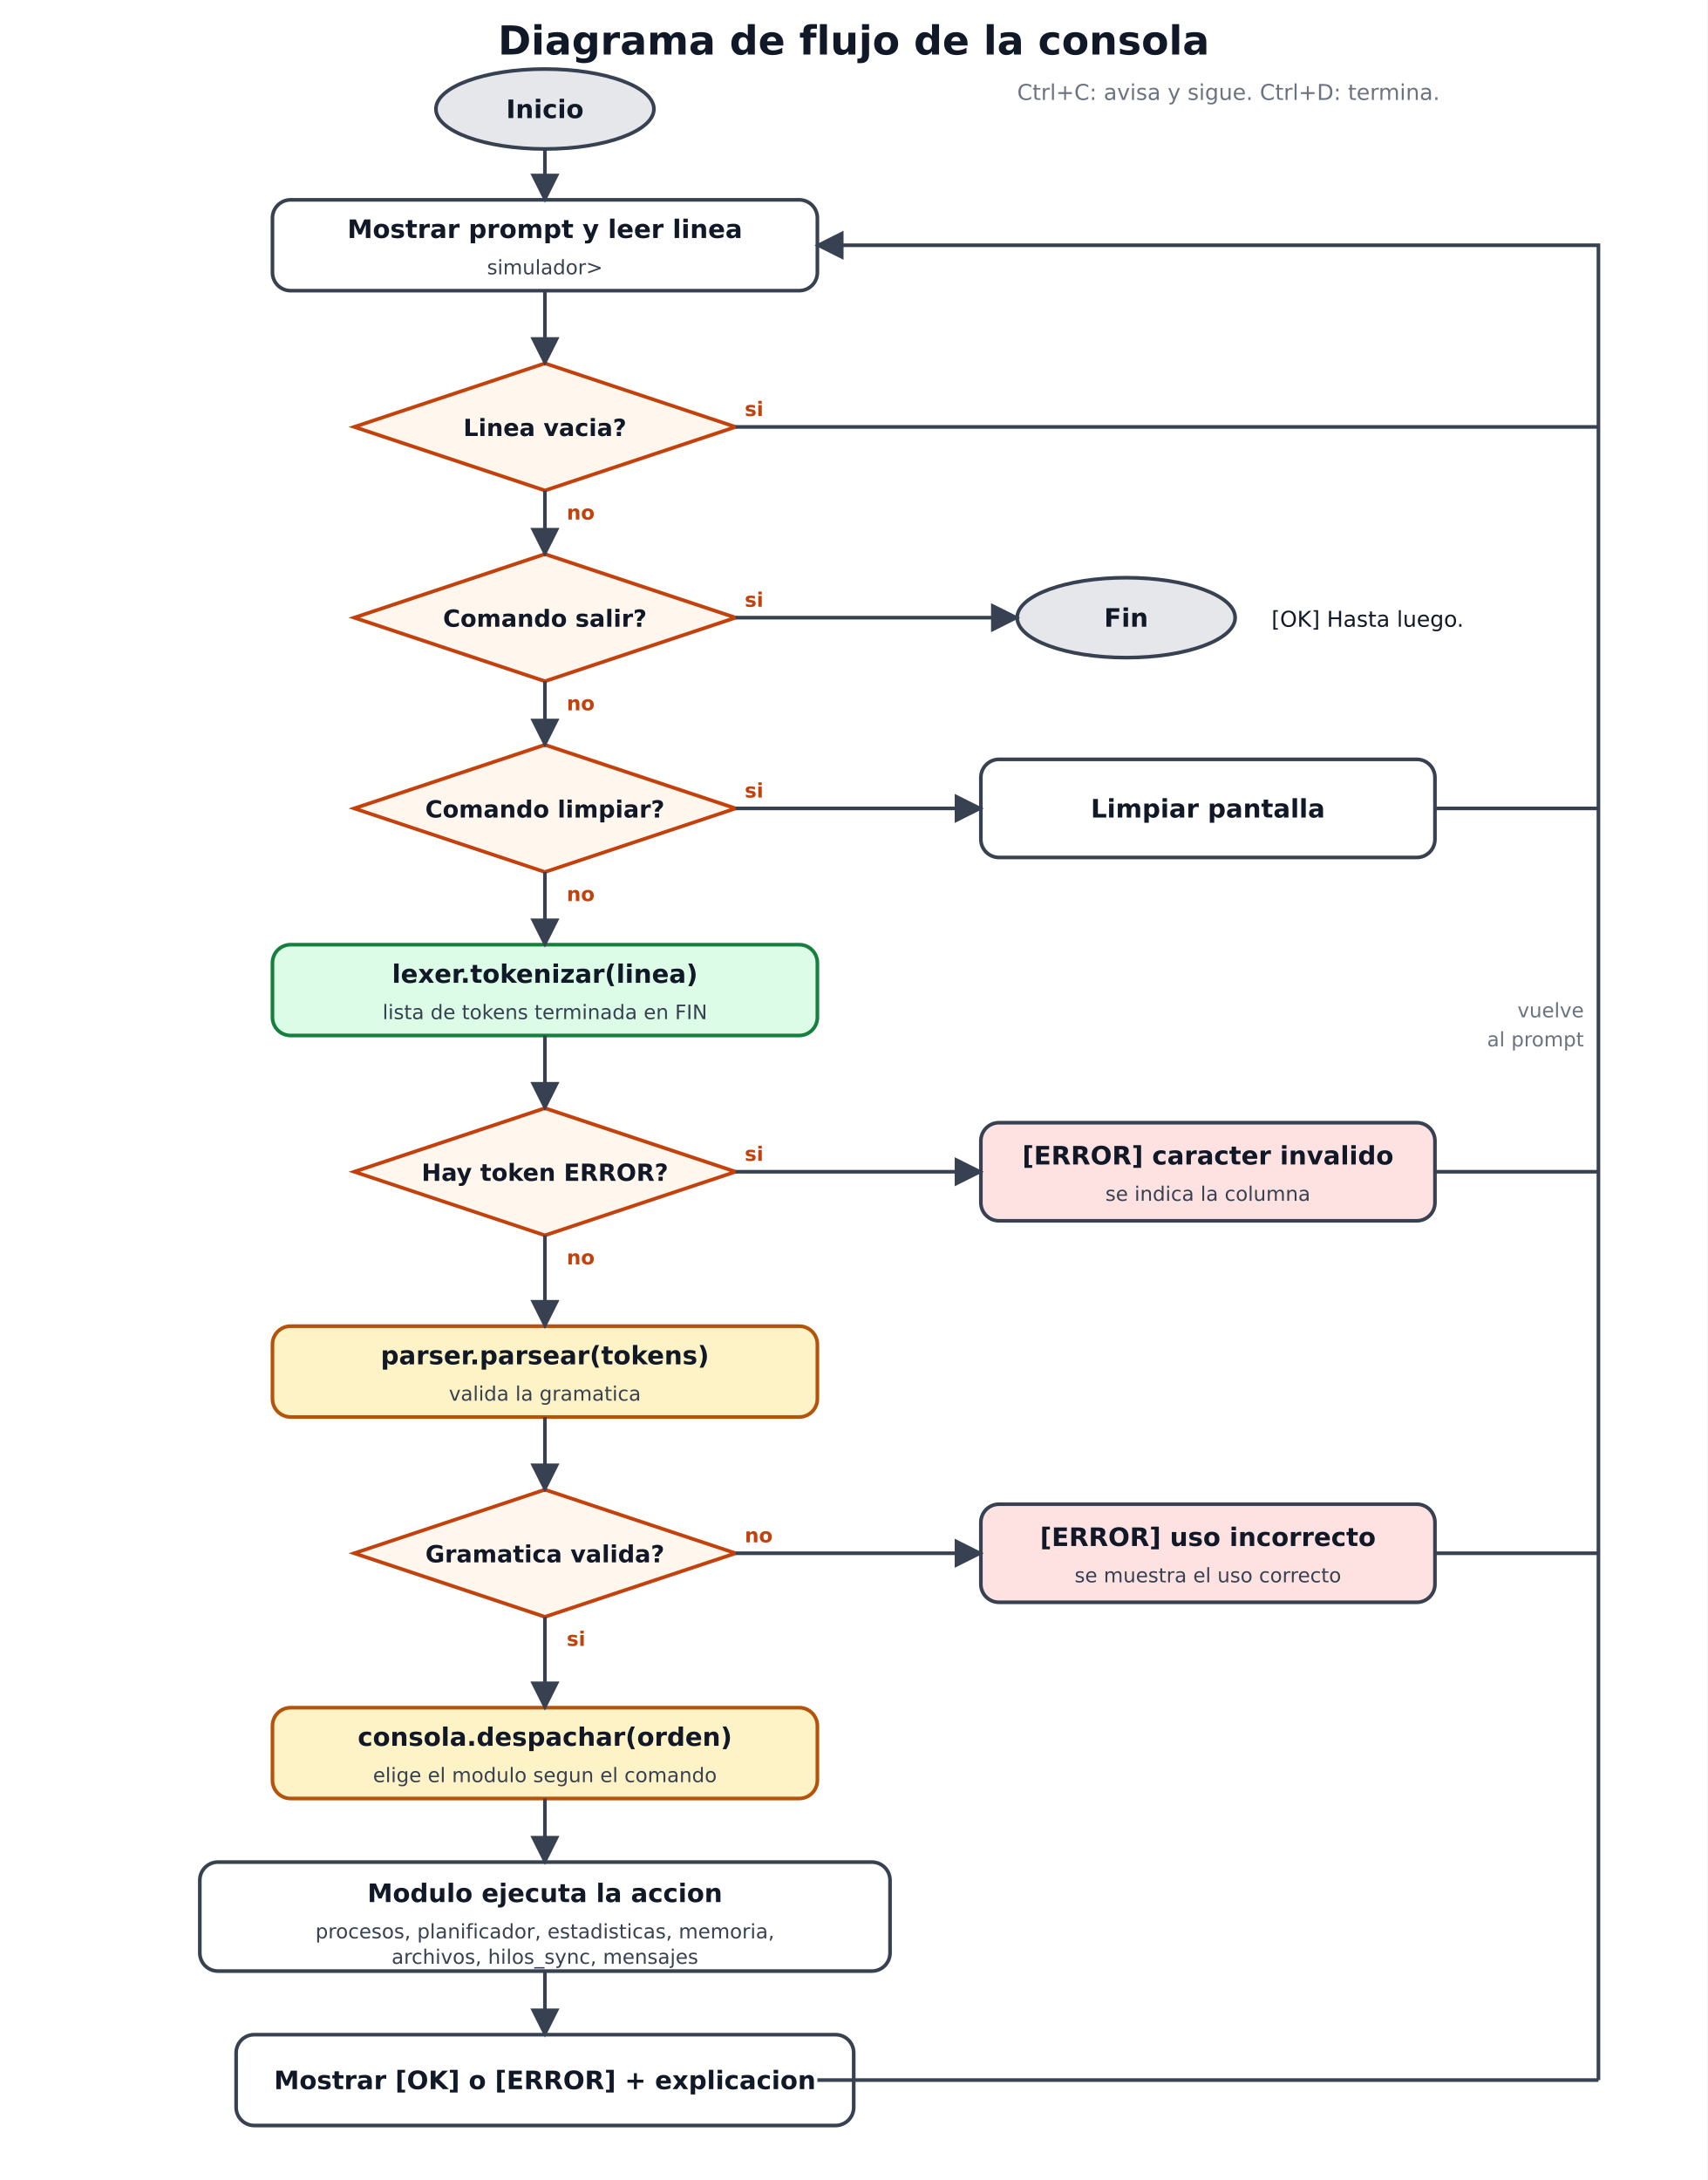
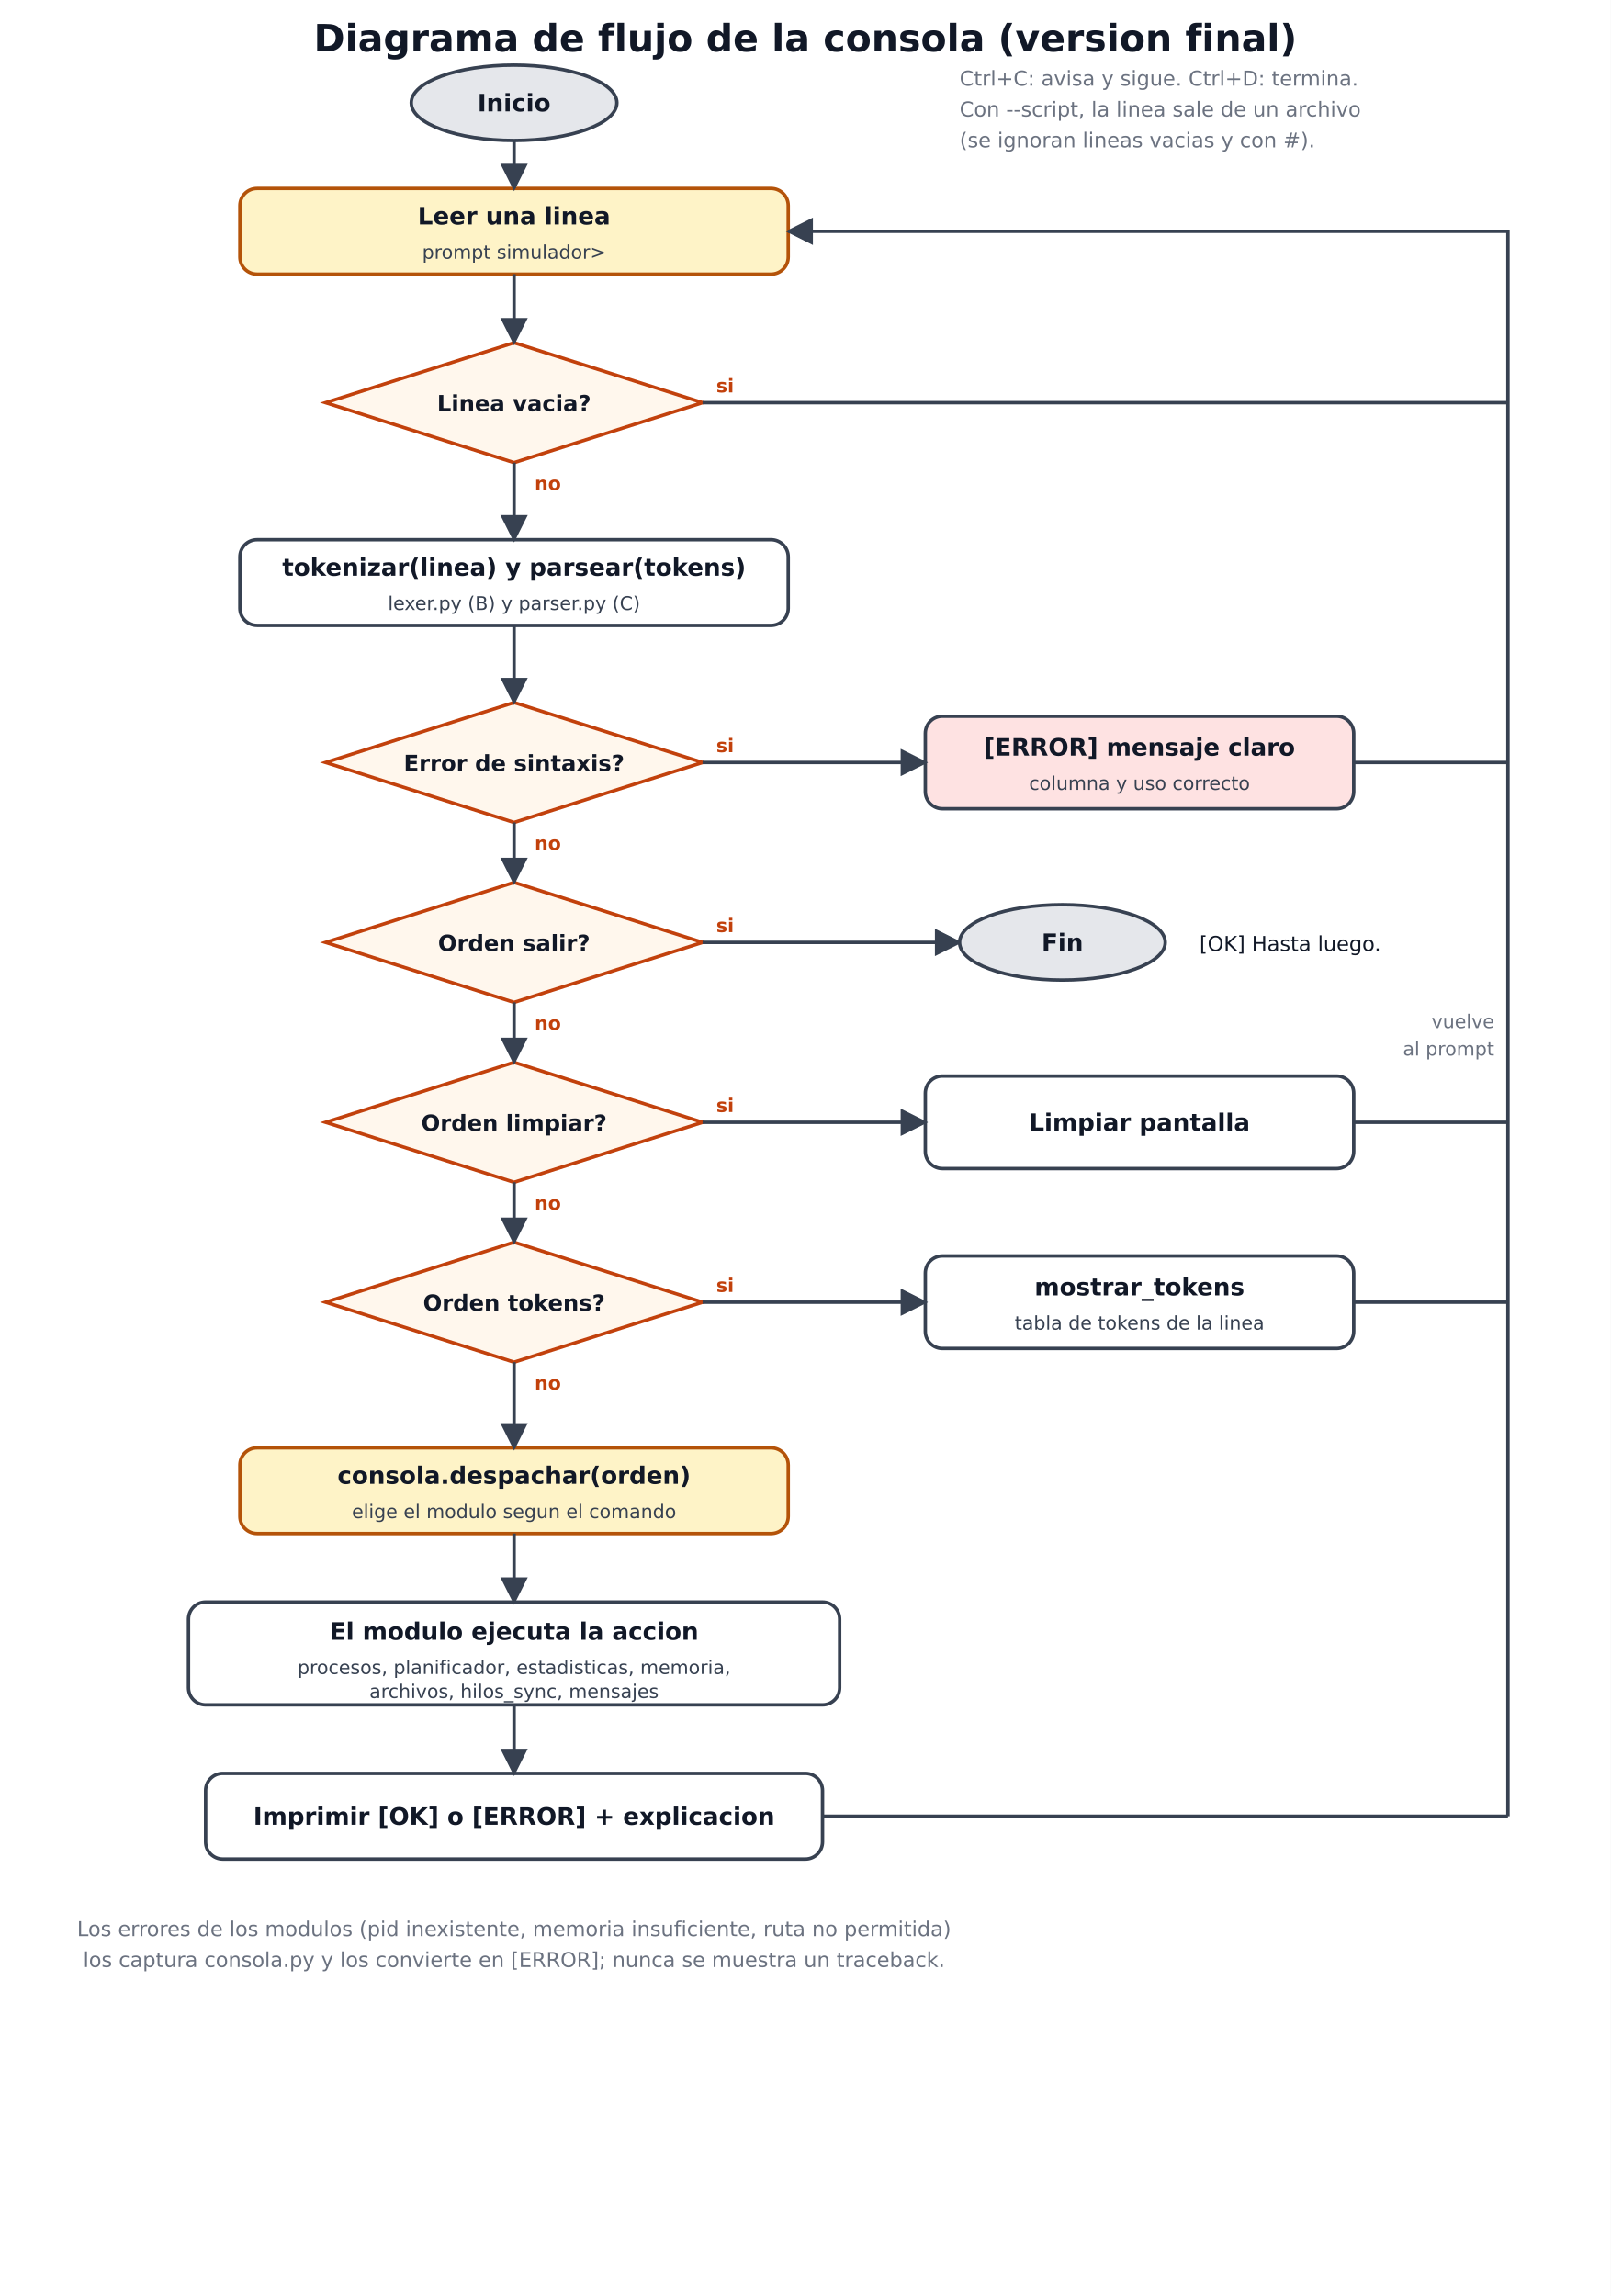
- <svg xmlns="http://www.w3.org/2000/svg" width="940" height="1200" viewBox="0 0 940 1200">
+ <svg xmlns="http://www.w3.org/2000/svg" width="940" height="1340" viewBox="0 0 940 1340">
  <defs>
    <marker id="ar" viewBox="0 0 10 10" refX="9" refY="5" markerWidth="8" markerHeight="8" orient="auto-start-reverse">
      <path d="M0,0 L10,5 L0,10 z" fill="#374151" />
    </marker>
-     <marker id="ap" viewBox="0 0 10 10" refX="9" refY="5" markerWidth="8" markerHeight="8" orient="auto-start-reverse">
-       <path d="M0,0 L10,5 L0,10 z" fill="#6b7280" />
-     </marker>
  </defs>
-   <rect width="940" height="1200" fill="white" />
-   <text x="470.0" y="30" font-family="DejaVu Sans, Arial, sans-serif" font-size="22" text-anchor="middle" fill="#111827" font-weight="bold">Diagrama de flujo de la consola</text>
+   <rect width="940" height="1340" fill="white" />
+   <text x="470.0" y="30" font-family="DejaVu Sans, Arial, sans-serif" font-size="22" text-anchor="middle" fill="#111827" font-weight="bold">Diagrama de flujo de la consola (version final)</text>
  <ellipse cx="300" cy="60" rx="60" ry="22" fill="#e5e7eb" stroke="#374151" stroke-width="2" />
  <text x="300" y="65" font-family="DejaVu Sans, Arial, sans-serif" font-size="14" text-anchor="middle" fill="#111827" font-weight="bold">Inicio</text>
-   <text x="560" y="55" font-family="DejaVu Sans, Arial, sans-serif" font-size="12" text-anchor="start" fill="#6b7280">Ctrl+C: avisa y sigue.  Ctrl+D: termina.</text>
-   <rect x="150.0" y="110.0" width="300" height="50" rx="10" fill="#ffffff" stroke="#374151" stroke-width="2" />
-   <text x="300.0" y="131.0" font-family="DejaVu Sans, Arial, sans-serif" font-size="14" text-anchor="middle" fill="#111827" font-weight="bold">Mostrar prompt y leer linea</text>
-   <text x="300.0" y="151.0" font-family="DejaVu Sans, Arial, sans-serif" font-size="11" text-anchor="middle" fill="#374151">simulador&gt;</text>
-   <polygon points="300,200.0 405.0,235 300,270.0 195.0,235" fill="#fff7ed" stroke="#c2410c" stroke-width="2" />
+   <text x="560" y="50" font-family="DejaVu Sans, Arial, sans-serif" font-size="12" text-anchor="start" fill="#6b7280">Ctrl+C: avisa y sigue.  Ctrl+D: termina.</text>
+   <text x="560" y="68" font-family="DejaVu Sans, Arial, sans-serif" font-size="12" text-anchor="start" fill="#6b7280">Con --script, la linea sale de un archivo</text>
+   <text x="560" y="86" font-family="DejaVu Sans, Arial, sans-serif" font-size="12" text-anchor="start" fill="#6b7280">(se ignoran lineas vacias y con #).</text>
+   <rect x="140.0" y="110.0" width="320" height="50" rx="10" fill="#fef3c7" stroke="#b45309" stroke-width="2" />
+   <text x="300.0" y="131.0" font-family="DejaVu Sans, Arial, sans-serif" font-size="14" text-anchor="middle" fill="#111827" font-weight="bold">Leer una linea</text>
+   <text x="300.0" y="151.0" font-family="DejaVu Sans, Arial, sans-serif" font-size="11" text-anchor="middle" fill="#374151">prompt simulador&gt;</text>
+   <polygon points="300,200.0 410.0,235 300,270.0 190.0,235" fill="#fff7ed" stroke="#c2410c" stroke-width="2" />
  <text x="300" y="240" font-family="DejaVu Sans, Arial, sans-serif" font-size="13" text-anchor="middle" fill="#111827" font-weight="bold">Linea vacia?</text>
-   <polygon points="300,305.0 405.0,340 300,375.0 195.0,340" fill="#fff7ed" stroke="#c2410c" stroke-width="2" />
-   <text x="300" y="345" font-family="DejaVu Sans, Arial, sans-serif" font-size="13" text-anchor="middle" fill="#111827" font-weight="bold">Comando salir?</text>
-   <polygon points="300,410.0 405.0,445 300,480.0 195.0,445" fill="#fff7ed" stroke="#c2410c" stroke-width="2" />
-   <text x="300" y="450" font-family="DejaVu Sans, Arial, sans-serif" font-size="13" text-anchor="middle" fill="#111827" font-weight="bold">Comando limpiar?</text>
-   <rect x="150.0" y="520.0" width="300" height="50" rx="10" fill="#dcfce7" stroke="#15803d" stroke-width="2" />
-   <text x="300.0" y="541.0" font-family="DejaVu Sans, Arial, sans-serif" font-size="14" text-anchor="middle" fill="#111827" font-weight="bold">lexer.tokenizar(linea)</text>
-   <text x="300.0" y="561.0" font-family="DejaVu Sans, Arial, sans-serif" font-size="11" text-anchor="middle" fill="#374151">lista de tokens terminada en FIN</text>
-   <polygon points="300,610.0 405.0,645 300,680.0 195.0,645" fill="#fff7ed" stroke="#c2410c" stroke-width="2" />
-   <text x="300" y="650" font-family="DejaVu Sans, Arial, sans-serif" font-size="13" text-anchor="middle" fill="#111827" font-weight="bold">Hay token ERROR?</text>
-   <rect x="150.0" y="730.0" width="300" height="50" rx="10" fill="#fef3c7" stroke="#b45309" stroke-width="2" />
-   <text x="300.0" y="751.0" font-family="DejaVu Sans, Arial, sans-serif" font-size="14" text-anchor="middle" fill="#111827" font-weight="bold">parser.parsear(tokens)</text>
-   <text x="300.0" y="771.0" font-family="DejaVu Sans, Arial, sans-serif" font-size="11" text-anchor="middle" fill="#374151">valida la gramatica</text>
-   <polygon points="300,820.0 405.0,855 300,890.0 195.0,855" fill="#fff7ed" stroke="#c2410c" stroke-width="2" />
-   <text x="300" y="860" font-family="DejaVu Sans, Arial, sans-serif" font-size="13" text-anchor="middle" fill="#111827" font-weight="bold">Gramatica valida?</text>
-   <rect x="150.0" y="940.0" width="300" height="50" rx="10" fill="#fef3c7" stroke="#b45309" stroke-width="2" />
-   <text x="300.0" y="961.0" font-family="DejaVu Sans, Arial, sans-serif" font-size="14" text-anchor="middle" fill="#111827" font-weight="bold">consola.despachar(orden)</text>
-   <text x="300.0" y="981.0" font-family="DejaVu Sans, Arial, sans-serif" font-size="11" text-anchor="middle" fill="#374151">elige el modulo segun el comando</text>
-   <rect x="110.0" y="1025.0" width="380" height="60" rx="10" fill="#ffffff" stroke="#374151" stroke-width="2" />
-   <text x="300.0" y="1047.0" font-family="DejaVu Sans, Arial, sans-serif" font-size="14" text-anchor="middle" fill="#111827" font-weight="bold">Modulo ejecuta la accion</text>
-   <text x="300.0" y="1067.0" font-family="DejaVu Sans, Arial, sans-serif" font-size="11" text-anchor="middle" fill="#374151">procesos, planificador, estadisticas, memoria,</text>
-   <text x="300.0" y="1081.0" font-family="DejaVu Sans, Arial, sans-serif" font-size="11" text-anchor="middle" fill="#374151">archivos, hilos_sync, mensajes</text>
-   <rect x="130.0" y="1120.0" width="340" height="50" rx="10" fill="#ffffff" stroke="#374151" stroke-width="2" />
-   <text x="300.0" y="1150.0" font-family="DejaVu Sans, Arial, sans-serif" font-size="14" text-anchor="middle" fill="#111827" font-weight="bold">Mostrar [OK] o [ERROR] + explicacion</text>
+   <rect x="140.0" y="315.0" width="320" height="50" rx="10" fill="#ffffff" stroke="#374151" stroke-width="2" />
+   <text x="300.0" y="336.0" font-family="DejaVu Sans, Arial, sans-serif" font-size="14" text-anchor="middle" fill="#111827" font-weight="bold">tokenizar(linea) y parsear(tokens)</text>
+   <text x="300.0" y="356.0" font-family="DejaVu Sans, Arial, sans-serif" font-size="11" text-anchor="middle" fill="#374151">lexer.py (B) y parser.py (C)</text>
+   <polygon points="300,410.0 410.0,445 300,480.0 190.0,445" fill="#fff7ed" stroke="#c2410c" stroke-width="2" />
+   <text x="300" y="450" font-family="DejaVu Sans, Arial, sans-serif" font-size="13" text-anchor="middle" fill="#111827" font-weight="bold">Error de sintaxis?</text>
+   <polygon points="300,515.0 410.0,550 300,585.0 190.0,550" fill="#fff7ed" stroke="#c2410c" stroke-width="2" />
+   <text x="300" y="555" font-family="DejaVu Sans, Arial, sans-serif" font-size="13" text-anchor="middle" fill="#111827" font-weight="bold">Orden salir?</text>
+   <polygon points="300,620.0 410.0,655 300,690.0 190.0,655" fill="#fff7ed" stroke="#c2410c" stroke-width="2" />
+   <text x="300" y="660" font-family="DejaVu Sans, Arial, sans-serif" font-size="13" text-anchor="middle" fill="#111827" font-weight="bold">Orden limpiar?</text>
+   <polygon points="300,725.0 410.0,760 300,795.0 190.0,760" fill="#fff7ed" stroke="#c2410c" stroke-width="2" />
+   <text x="300" y="765" font-family="DejaVu Sans, Arial, sans-serif" font-size="13" text-anchor="middle" fill="#111827" font-weight="bold">Orden tokens?</text>
+   <rect x="140.0" y="845.0" width="320" height="50" rx="10" fill="#fef3c7" stroke="#b45309" stroke-width="2" />
+   <text x="300.0" y="866.0" font-family="DejaVu Sans, Arial, sans-serif" font-size="14" text-anchor="middle" fill="#111827" font-weight="bold">consola.despachar(orden)</text>
+   <text x="300.0" y="886.0" font-family="DejaVu Sans, Arial, sans-serif" font-size="11" text-anchor="middle" fill="#374151">elige el modulo segun el comando</text>
+   <rect x="110.0" y="935.0" width="380" height="60" rx="10" fill="#ffffff" stroke="#374151" stroke-width="2" />
+   <text x="300.0" y="957.0" font-family="DejaVu Sans, Arial, sans-serif" font-size="14" text-anchor="middle" fill="#111827" font-weight="bold">El modulo ejecuta la accion</text>
+   <text x="300.0" y="977.0" font-family="DejaVu Sans, Arial, sans-serif" font-size="11" text-anchor="middle" fill="#374151">procesos, planificador, estadisticas, memoria,</text>
+   <text x="300.0" y="991.0" font-family="DejaVu Sans, Arial, sans-serif" font-size="11" text-anchor="middle" fill="#374151">archivos, hilos_sync, mensajes</text>
+   <rect x="120.0" y="1035.0" width="360" height="50" rx="10" fill="#ffffff" stroke="#374151" stroke-width="2" />
+   <text x="300.0" y="1065.0" font-family="DejaVu Sans, Arial, sans-serif" font-size="14" text-anchor="middle" fill="#111827" font-weight="bold">Imprimir [OK] o [ERROR] + explicacion</text>
  <path d="M300,82 L300,110" fill="none" stroke="#374151" stroke-width="2" marker-end="url(#ar)" />
  <path d="M300,160 L300,200" fill="none" stroke="#374151" stroke-width="2" marker-end="url(#ar)" />
-   <path d="M300,270 L300,305" fill="none" stroke="#374151" stroke-width="2" marker-end="url(#ar)" />
-   <path d="M300,375 L300,410" fill="none" stroke="#374151" stroke-width="2" marker-end="url(#ar)" />
-   <path d="M300,480 L300,520" fill="none" stroke="#374151" stroke-width="2" marker-end="url(#ar)" />
-   <path d="M300,570 L300,610" fill="none" stroke="#374151" stroke-width="2" marker-end="url(#ar)" />
-   <path d="M300,680 L300,730" fill="none" stroke="#374151" stroke-width="2" marker-end="url(#ar)" />
-   <path d="M300,780 L300,820" fill="none" stroke="#374151" stroke-width="2" marker-end="url(#ar)" />
-   <path d="M300,890 L300,940" fill="none" stroke="#374151" stroke-width="2" marker-end="url(#ar)" />
-   <path d="M300,990 L300,1025" fill="none" stroke="#374151" stroke-width="2" marker-end="url(#ar)" />
-   <path d="M300,1085 L300,1120" fill="none" stroke="#374151" stroke-width="2" marker-end="url(#ar)" />
+   <path d="M300,270 L300,315" fill="none" stroke="#374151" stroke-width="2" marker-end="url(#ar)" />
+   <path d="M300,365 L300,410" fill="none" stroke="#374151" stroke-width="2" marker-end="url(#ar)" />
+   <path d="M300,480 L300,515" fill="none" stroke="#374151" stroke-width="2" marker-end="url(#ar)" />
+   <path d="M300,585 L300,620" fill="none" stroke="#374151" stroke-width="2" marker-end="url(#ar)" />
+   <path d="M300,690 L300,725" fill="none" stroke="#374151" stroke-width="2" marker-end="url(#ar)" />
+   <path d="M300,795 L300,845" fill="none" stroke="#374151" stroke-width="2" marker-end="url(#ar)" />
+   <path d="M300,895 L300,935" fill="none" stroke="#374151" stroke-width="2" marker-end="url(#ar)" />
+   <path d="M300,995 L300,1035" fill="none" stroke="#374151" stroke-width="2" marker-end="url(#ar)" />
  <text x="312" y="286" font-family="DejaVu Sans, Arial, sans-serif" font-size="11" text-anchor="start" fill="#c2410c" font-weight="bold">no</text>
-   <text x="312" y="391" font-family="DejaVu Sans, Arial, sans-serif" font-size="11" text-anchor="start" fill="#c2410c" font-weight="bold">no</text>
  <text x="312" y="496" font-family="DejaVu Sans, Arial, sans-serif" font-size="11" text-anchor="start" fill="#c2410c" font-weight="bold">no</text>
-   <text x="312" y="696" font-family="DejaVu Sans, Arial, sans-serif" font-size="11" text-anchor="start" fill="#c2410c" font-weight="bold">no</text>
-   <text x="312" y="906" font-family="DejaVu Sans, Arial, sans-serif" font-size="11" text-anchor="start" fill="#c2410c" font-weight="bold">si</text>
-   <text x="410" y="229" font-family="DejaVu Sans, Arial, sans-serif" font-size="11" text-anchor="start" fill="#c2410c" font-weight="bold">si</text>
-   <path d="M405,235 L880,235" fill="none" stroke="#374151" stroke-width="2" />
-   <ellipse cx="620" cy="340" rx="60" ry="22" fill="#e5e7eb" stroke="#374151" stroke-width="2" />
-   <text x="620" y="345" font-family="DejaVu Sans, Arial, sans-serif" font-size="14" text-anchor="middle" fill="#111827" font-weight="bold">Fin</text>
-   <text x="410" y="334" font-family="DejaVu Sans, Arial, sans-serif" font-size="11" text-anchor="start" fill="#c2410c" font-weight="bold">si</text>
-   <path d="M405,340 L560,340" fill="none" stroke="#374151" stroke-width="2" marker-end="url(#ar)" />
-   <text x="700" y="345" font-family="DejaVu Sans, Arial, sans-serif" font-size="12" text-anchor="start" fill="#111827">[OK] Hasta luego.</text>
-   <text x="410" y="439" font-family="DejaVu Sans, Arial, sans-serif" font-size="11" text-anchor="start" fill="#c2410c" font-weight="bold">si</text>
-   <rect x="540" y="418" width="250" height="54" rx="10" fill="#ffffff" stroke="#374151" stroke-width="2" />
-   <text x="665.0" y="450.0" font-family="DejaVu Sans, Arial, sans-serif" font-size="14" text-anchor="middle" fill="#111827" font-weight="bold">Limpiar pantalla</text>
-   <path d="M405,445 L540,445" fill="none" stroke="#374151" stroke-width="2" marker-end="url(#ar)" />
+   <text x="312" y="601" font-family="DejaVu Sans, Arial, sans-serif" font-size="11" text-anchor="start" fill="#c2410c" font-weight="bold">no</text>
+   <text x="312" y="706" font-family="DejaVu Sans, Arial, sans-serif" font-size="11" text-anchor="start" fill="#c2410c" font-weight="bold">no</text>
+   <text x="312" y="811" font-family="DejaVu Sans, Arial, sans-serif" font-size="11" text-anchor="start" fill="#c2410c" font-weight="bold">no</text>
+   <text x="418" y="229" font-family="DejaVu Sans, Arial, sans-serif" font-size="11" text-anchor="start" fill="#c2410c" font-weight="bold">si</text>
+   <path d="M410,235 L880,235" fill="none" stroke="#374151" stroke-width="2" />
+   <text x="418" y="439" font-family="DejaVu Sans, Arial, sans-serif" font-size="11" text-anchor="start" fill="#c2410c" font-weight="bold">si</text>
+   <rect x="540" y="418" width="250" height="54" rx="10" fill="#fee2e2" stroke="#374151" stroke-width="2" />
+   <text x="665.0" y="441.0" font-family="DejaVu Sans, Arial, sans-serif" font-size="14" text-anchor="middle" fill="#111827" font-weight="bold">[ERROR] mensaje claro</text>
+   <text x="665.0" y="461.0" font-family="DejaVu Sans, Arial, sans-serif" font-size="11" text-anchor="middle" fill="#374151">columna y uso correcto</text>
+   <path d="M410,445 L540,445" fill="none" stroke="#374151" stroke-width="2" marker-end="url(#ar)" />
  <path d="M790,445 L880,445" fill="none" stroke="#374151" stroke-width="2" />
-   <text x="410" y="639" font-family="DejaVu Sans, Arial, sans-serif" font-size="11" text-anchor="start" fill="#c2410c" font-weight="bold">si</text>
-   <rect x="540" y="618" width="250" height="54" rx="10" fill="#fee2e2" stroke="#374151" stroke-width="2" />
-   <text x="665.0" y="641.0" font-family="DejaVu Sans, Arial, sans-serif" font-size="14" text-anchor="middle" fill="#111827" font-weight="bold">[ERROR] caracter invalido</text>
-   <text x="665.0" y="661.0" font-family="DejaVu Sans, Arial, sans-serif" font-size="11" text-anchor="middle" fill="#374151">se indica la columna</text>
-   <path d="M405,645 L540,645" fill="none" stroke="#374151" stroke-width="2" marker-end="url(#ar)" />
-   <path d="M790,645 L880,645" fill="none" stroke="#374151" stroke-width="2" />
-   <text x="410" y="849" font-family="DejaVu Sans, Arial, sans-serif" font-size="11" text-anchor="start" fill="#c2410c" font-weight="bold">no</text>
-   <rect x="540" y="828" width="250" height="54" rx="10" fill="#fee2e2" stroke="#374151" stroke-width="2" />
-   <text x="665.0" y="851.0" font-family="DejaVu Sans, Arial, sans-serif" font-size="14" text-anchor="middle" fill="#111827" font-weight="bold">[ERROR] uso incorrecto</text>
-   <text x="665.0" y="871.0" font-family="DejaVu Sans, Arial, sans-serif" font-size="11" text-anchor="middle" fill="#374151">se muestra el uso correcto</text>
-   <path d="M405,855 L540,855" fill="none" stroke="#374151" stroke-width="2" marker-end="url(#ar)" />
-   <path d="M790,855 L880,855" fill="none" stroke="#374151" stroke-width="2" />
-   <path d="M450.0,1145 L880,1145" fill="none" stroke="#374151" stroke-width="2" />
-   <path d="M880,1145 L880,135 L450,135" fill="none" stroke="#374151" stroke-width="2" marker-end="url(#ar)" />
-   <text x="872" y="560" font-family="DejaVu Sans, Arial, sans-serif" font-size="11" text-anchor="end" fill="#6b7280">vuelve</text>
-   <text x="872" y="576" font-family="DejaVu Sans, Arial, sans-serif" font-size="11" text-anchor="end" fill="#6b7280">al prompt</text>
+   <text x="418" y="544" font-family="DejaVu Sans, Arial, sans-serif" font-size="11" text-anchor="start" fill="#c2410c" font-weight="bold">si</text>
+   <path d="M410,550 L560,550" fill="none" stroke="#374151" stroke-width="2" marker-end="url(#ar)" />
+   <ellipse cx="620" cy="550" rx="60" ry="22" fill="#e5e7eb" stroke="#374151" stroke-width="2" />
+   <text x="620" y="555" font-family="DejaVu Sans, Arial, sans-serif" font-size="14" text-anchor="middle" fill="#111827" font-weight="bold">Fin</text>
+   <text x="700" y="555" font-family="DejaVu Sans, Arial, sans-serif" font-size="12" text-anchor="start" fill="#111827">[OK] Hasta luego.</text>
+   <text x="418" y="649" font-family="DejaVu Sans, Arial, sans-serif" font-size="11" text-anchor="start" fill="#c2410c" font-weight="bold">si</text>
+   <rect x="540" y="628" width="250" height="54" rx="10" fill="#ffffff" stroke="#374151" stroke-width="2" />
+   <text x="665.0" y="660.0" font-family="DejaVu Sans, Arial, sans-serif" font-size="14" text-anchor="middle" fill="#111827" font-weight="bold">Limpiar pantalla</text>
+   <path d="M410,655 L540,655" fill="none" stroke="#374151" stroke-width="2" marker-end="url(#ar)" />
+   <path d="M790,655 L880,655" fill="none" stroke="#374151" stroke-width="2" />
+   <text x="418" y="754" font-family="DejaVu Sans, Arial, sans-serif" font-size="11" text-anchor="start" fill="#c2410c" font-weight="bold">si</text>
+   <rect x="540" y="733" width="250" height="54" rx="10" fill="#ffffff" stroke="#374151" stroke-width="2" />
+   <text x="665.0" y="756.0" font-family="DejaVu Sans, Arial, sans-serif" font-size="14" text-anchor="middle" fill="#111827" font-weight="bold">mostrar_tokens</text>
+   <text x="665.0" y="776.0" font-family="DejaVu Sans, Arial, sans-serif" font-size="11" text-anchor="middle" fill="#374151">tabla de tokens de la linea</text>
+   <path d="M410,760 L540,760" fill="none" stroke="#374151" stroke-width="2" marker-end="url(#ar)" />
+   <path d="M790,760 L880,760" fill="none" stroke="#374151" stroke-width="2" />
+   <path d="M480,1060 L880,1060" fill="none" stroke="#374151" stroke-width="2" />
+   <path d="M880,1060 L880,135 L460,135" fill="none" stroke="#374151" stroke-width="2" marker-end="url(#ar)" />
+   <text x="872" y="600" font-family="DejaVu Sans, Arial, sans-serif" font-size="11" text-anchor="end" fill="#6b7280">vuelve</text>
+   <text x="872" y="616" font-family="DejaVu Sans, Arial, sans-serif" font-size="11" text-anchor="end" fill="#6b7280">al prompt</text>
+   <text x="300" y="1130" font-family="DejaVu Sans, Arial, sans-serif" font-size="12" text-anchor="middle" fill="#6b7280">Los errores de los modulos (pid inexistente, memoria insuficiente, ruta no permitida)</text>
+   <text x="300" y="1148" font-family="DejaVu Sans, Arial, sans-serif" font-size="12" text-anchor="middle" fill="#6b7280">los captura consola.py y los convierte en [ERROR]; nunca se muestra un traceback.</text>
</svg>
